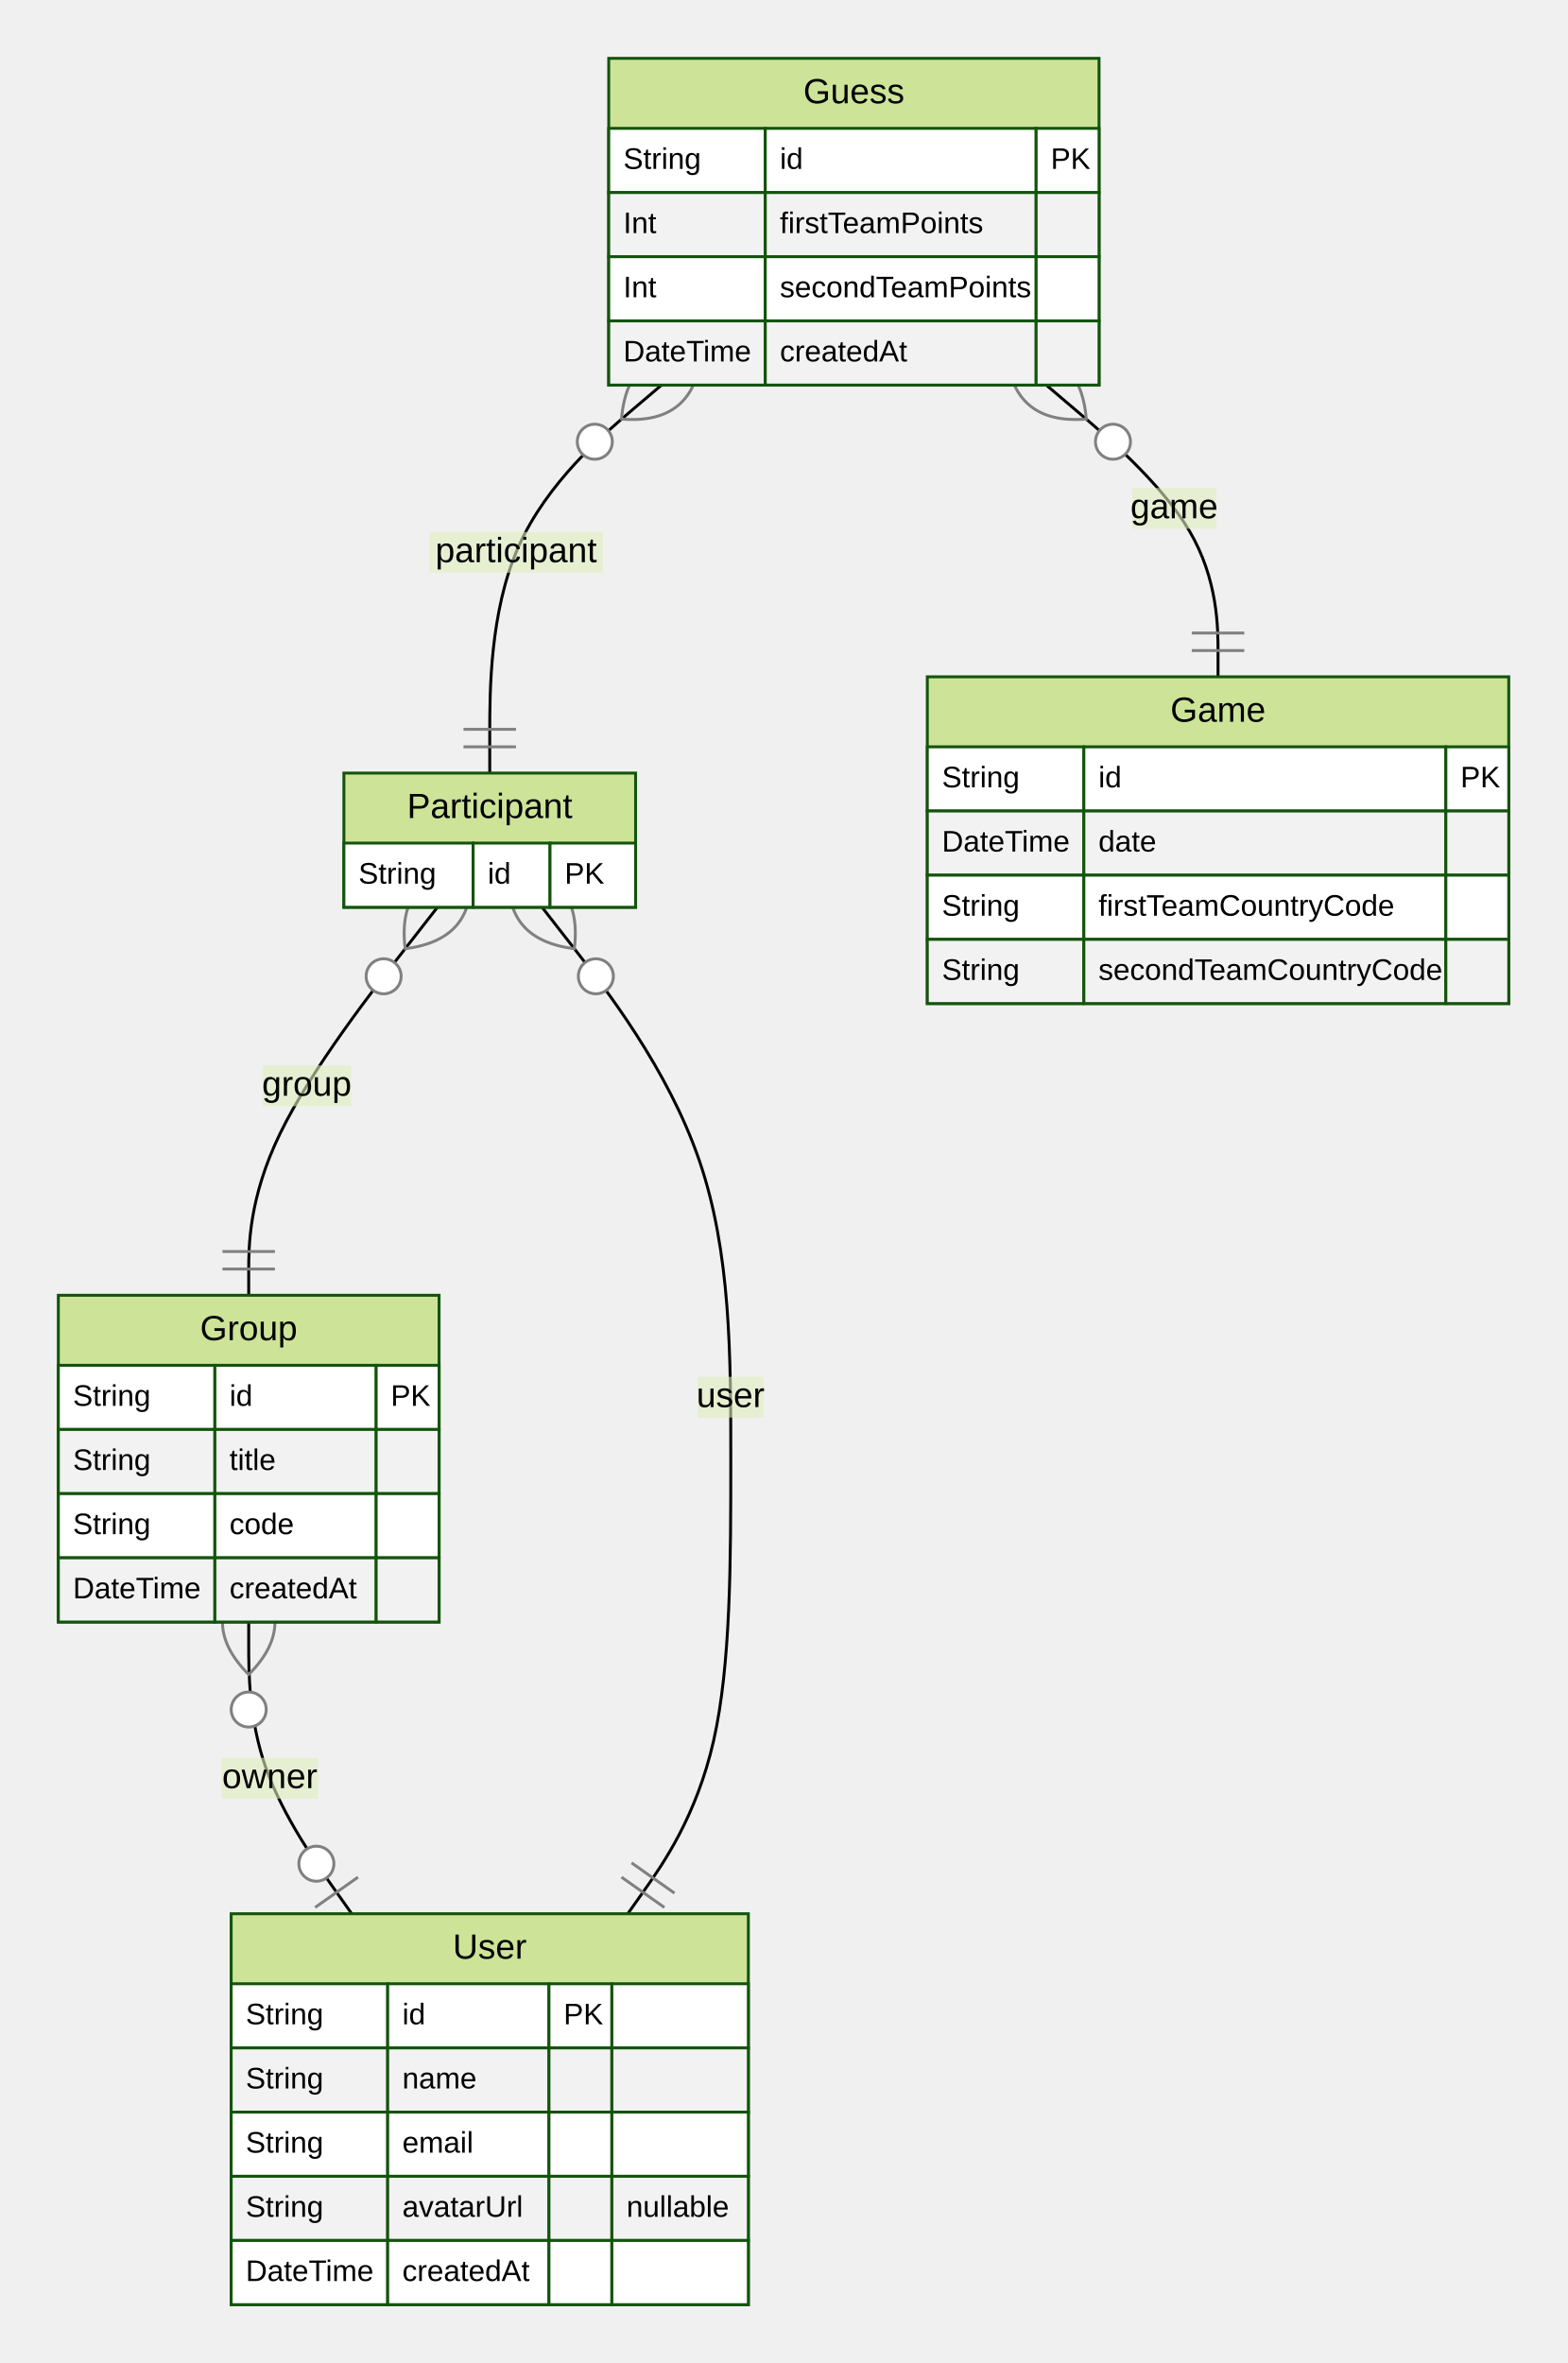
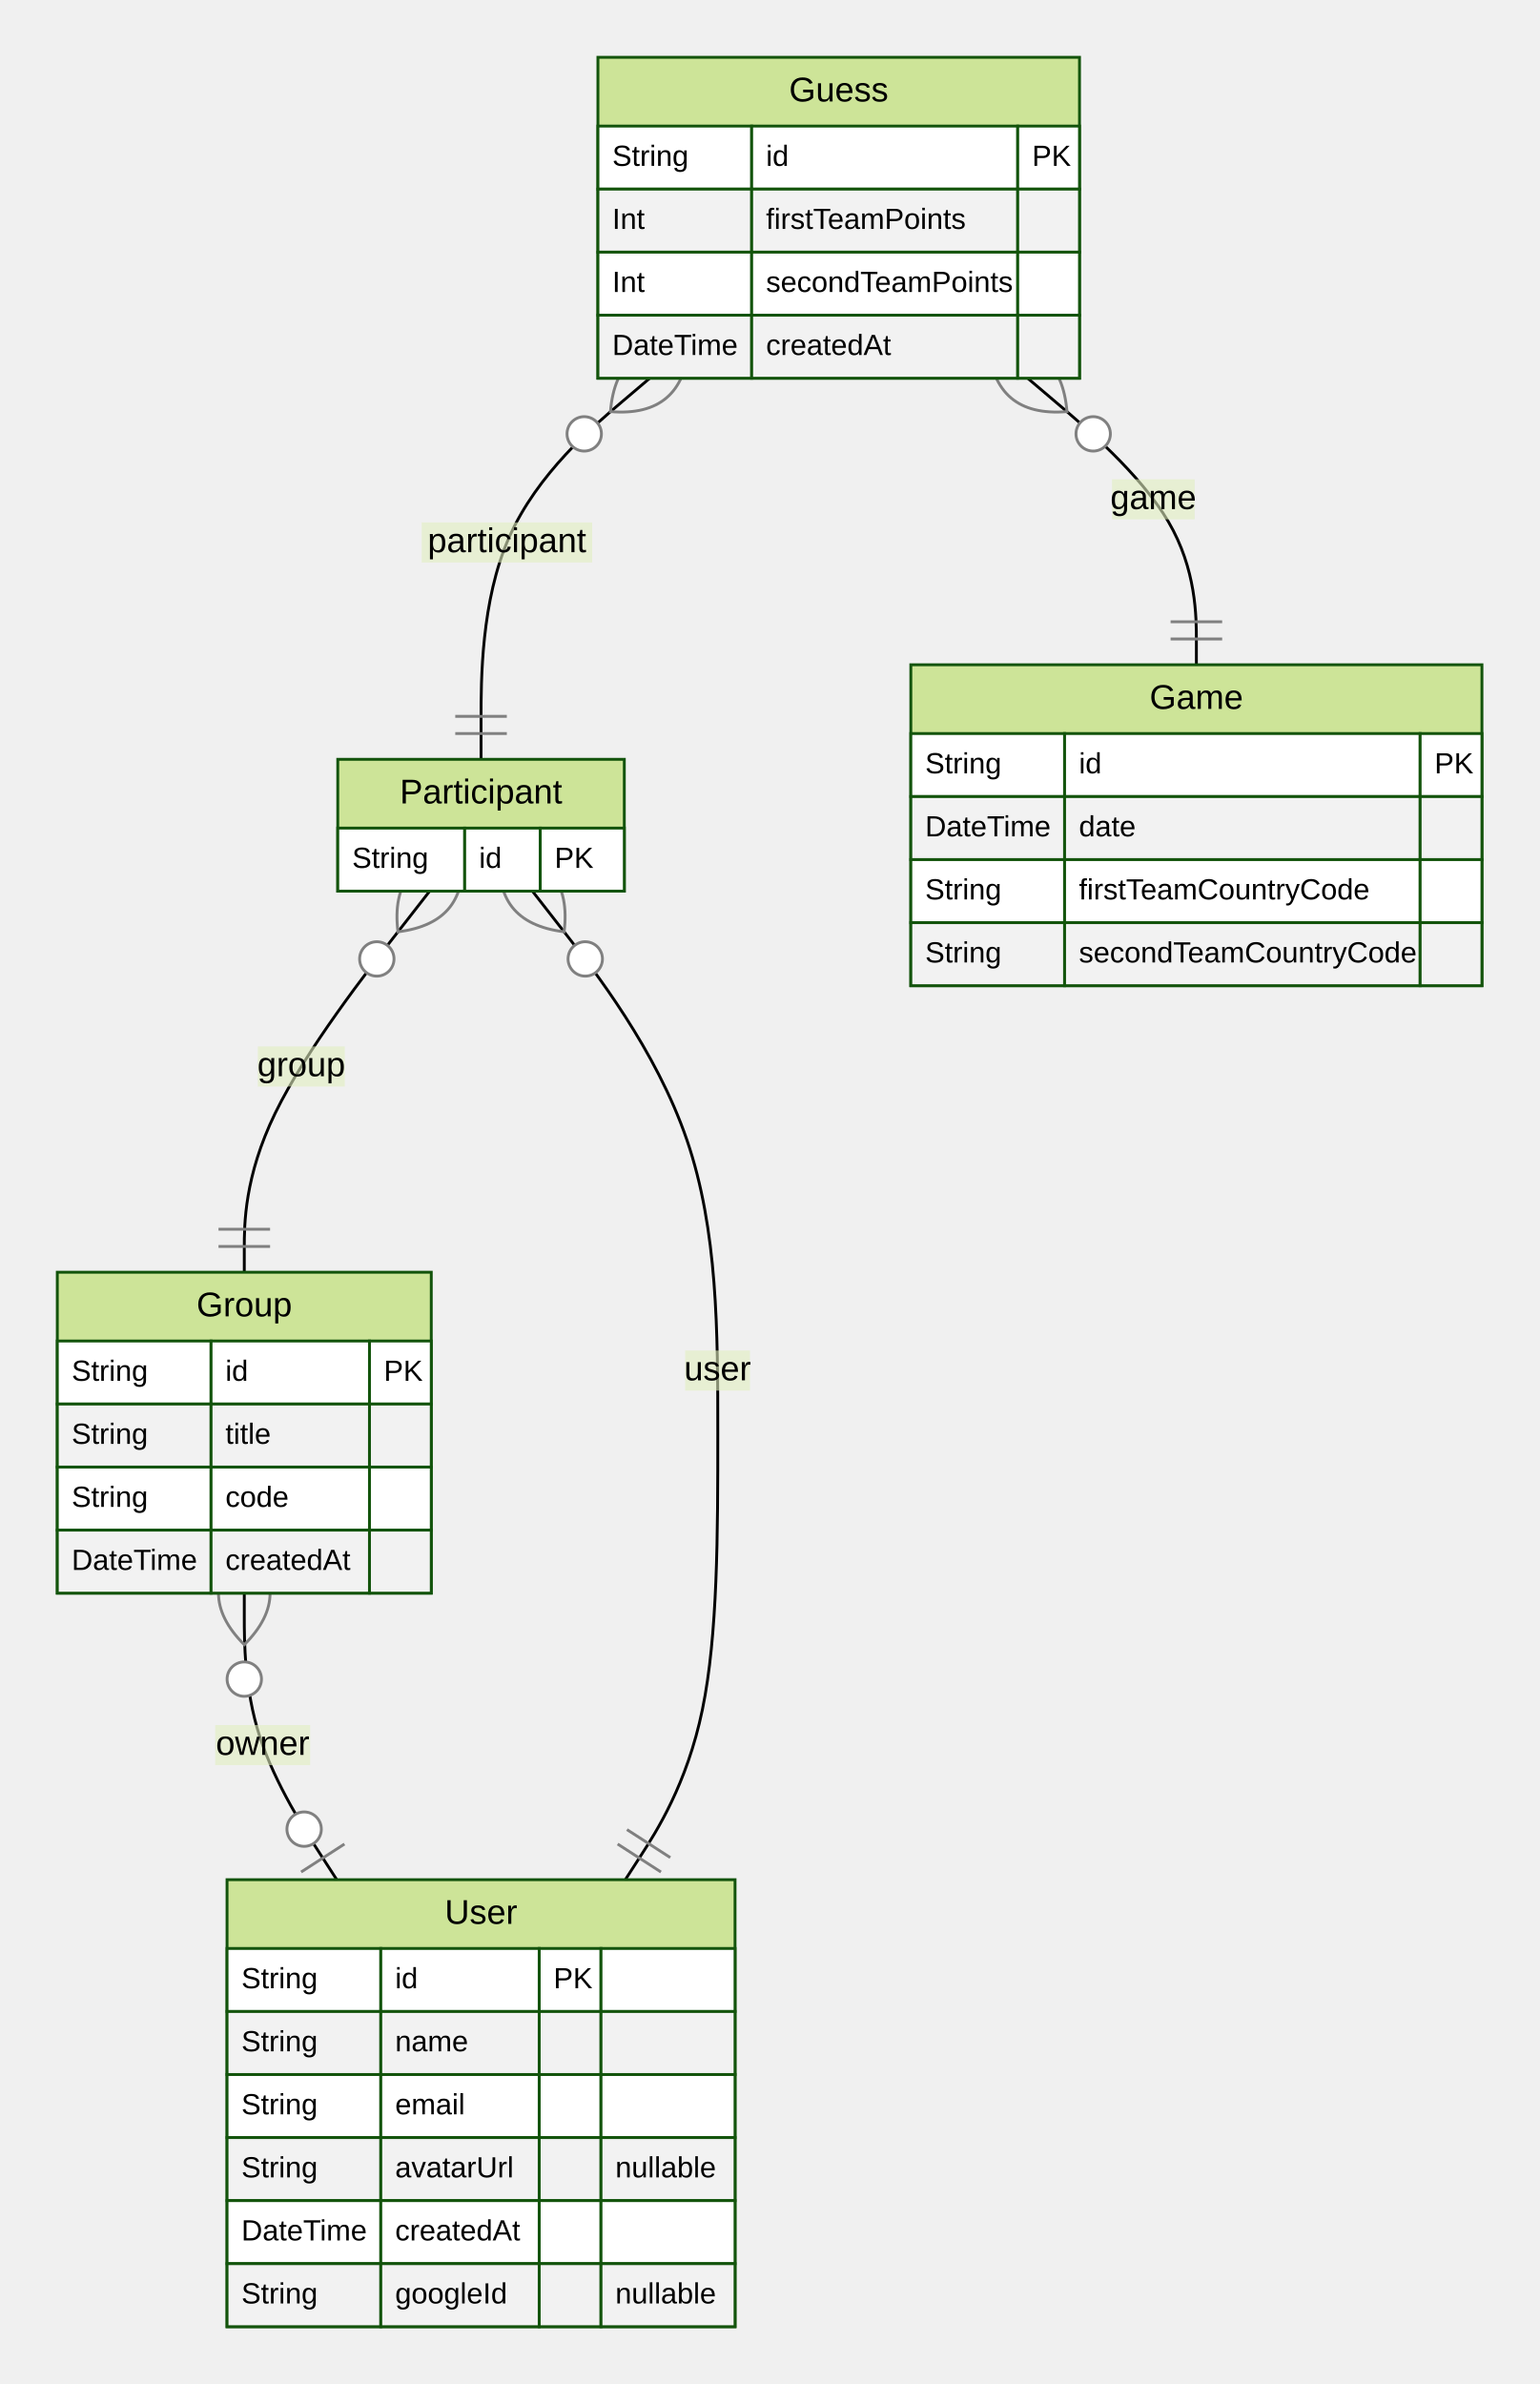
- <svg xmlns="http://www.w3.org/2000/svg" aria-labelledby="chart-title-mermaid-0 chart-desc-mermaid-0" role="img" viewBox="0 0 537.207 810" style="max-width: 537.207px; background-color: white;" width="100%" id="mermaid-0">
+ <svg xmlns="http://www.w3.org/2000/svg" aria-labelledby="chart-title-mermaid-0 chart-desc-mermaid-0" role="img" viewBox="0 0 537.207 832" style="max-width: 537.207px; background-color: white;" width="100%" id="mermaid-0">
  <style>#mermaid-0 {font-family:"trebuchet ms",verdana,arial,sans-serif;font-size:16px;fill:#000000;}#mermaid-0 .error-icon{fill:#552222;}#mermaid-0 .error-text{fill:#552222;stroke:#552222;}#mermaid-0 .edge-thickness-normal{stroke-width:2px;}#mermaid-0 .edge-thickness-thick{stroke-width:3.5px;}#mermaid-0 .edge-pattern-solid{stroke-dasharray:0;}#mermaid-0 .edge-pattern-dashed{stroke-dasharray:3;}#mermaid-0 .edge-pattern-dotted{stroke-dasharray:2;}#mermaid-0 .marker{fill:#000000;stroke:#000000;}#mermaid-0 .marker.cross{stroke:#000000;}#mermaid-0 svg{font-family:"trebuchet ms",verdana,arial,sans-serif;font-size:16px;}#mermaid-0 .entityBox{fill:#cde498;stroke:#13540c;}#mermaid-0 .attributeBoxOdd{fill:#ffffff;stroke:#13540c;}#mermaid-0 .attributeBoxEven{fill:#f2f2f2;stroke:#13540c;}#mermaid-0 .relationshipLabelBox{fill:hsl(78.158, 58.462%, 84.51%);opacity:0.7;background-color:hsl(78.158, 58.462%, 84.51%);}#mermaid-0 .relationshipLabelBox rect{opacity:0.5;}#mermaid-0 .relationshipLine{stroke:#000000;}#mermaid-0 :root{--mermaid-font-family:"trebuchet ms",verdana,arial,sans-serif;}</style>
  <g />
  <defs>
    <marker orient="auto" markerHeight="18" markerWidth="18" refY="9" refX="0" id="ONLY_ONE_START">
      <path d="M9,0 L9,18 M15,0 L15,18" fill="none" stroke="gray" />
    </marker>
  </defs>
  <defs>
    <marker orient="auto" markerHeight="18" markerWidth="18" refY="9" refX="18" id="ONLY_ONE_END">
      <path d="M3,0 L3,18 M9,0 L9,18" fill="none" stroke="gray" />
    </marker>
  </defs>
  <defs>
    <marker orient="auto" markerHeight="18" markerWidth="30" refY="9" refX="0" id="ZERO_OR_ONE_START">
      <circle r="6" cy="9" cx="21" fill="white" stroke="gray" />
      <path d="M9,0 L9,18" fill="none" stroke="gray" />
    </marker>
  </defs>
  <defs>
    <marker orient="auto" markerHeight="18" markerWidth="30" refY="9" refX="30" id="ZERO_OR_ONE_END">
      <circle r="6" cy="9" cx="9" fill="white" stroke="gray" />
      <path d="M21,0 L21,18" fill="none" stroke="gray" />
    </marker>
  </defs>
  <defs>
    <marker orient="auto" markerHeight="36" markerWidth="45" refY="18" refX="18" id="ONE_OR_MORE_START">
      <path d="M0,18 Q 18,0 36,18 Q 18,36 0,18 M42,9 L42,27" fill="none" stroke="gray" />
    </marker>
  </defs>
  <defs>
    <marker orient="auto" markerHeight="36" markerWidth="45" refY="18" refX="27" id="ONE_OR_MORE_END">
      <path d="M3,9 L3,27 M9,18 Q27,0 45,18 Q27,36 9,18" fill="none" stroke="gray" />
    </marker>
  </defs>
  <defs>
    <marker orient="auto" markerHeight="36" markerWidth="57" refY="18" refX="18" id="ZERO_OR_MORE_START">
      <circle r="6" cy="18" cx="48" fill="white" stroke="gray" />
      <path d="M0,18 Q18,0 36,18 Q18,36 0,18" fill="none" stroke="gray" />
    </marker>
  </defs>
  <defs>
    <marker orient="auto" markerHeight="36" markerWidth="57" refY="18" refX="39" id="ZERO_OR_MORE_END">
      <circle r="6" cy="18" cx="9" fill="white" stroke="gray" />
      <path d="M21,18 Q39,0 57,18 Q39,36 21,18" fill="none" stroke="gray" />
    </marker>
  </defs>
-   <path marker-start="url(#ZERO_OR_MORE_START)" marker-end="url(#ZERO_OR_ONE_END)" fill="none" stroke="gray" d="M85.258,556L85.258,564.333C85.258,572.667,85.258,589.333,91.143,606C97.028,622.667,108.799,639.333,114.684,647.667L120.569,656" class="er relationshipLine" />
-   <path marker-start="url(#ZERO_OR_MORE_START)" marker-end="url(#ONLY_ONE_END)" fill="none" stroke="gray" d="M185.816,311L196.599,324.833C207.382,338.667,228.949,366.333,239.732,397.833C250.516,429.333,250.516,464.667,250.516,500C250.516,535.333,250.516,570.667,244.63,596.667C238.745,622.667,226.975,639.333,221.089,647.667L215.204,656" class="er relationshipLine" />
+   <path marker-start="url(#ZERO_OR_MORE_START)" marker-end="url(#ZERO_OR_ONE_END)" fill="none" stroke="gray" d="M85.258,556L85.258,564.333C85.258,572.667,85.258,589.333,90.637,606C96.017,622.667,106.776,639.333,112.155,647.667L117.535,656" class="er relationshipLine" />
+   <path marker-start="url(#ZERO_OR_MORE_START)" marker-end="url(#ONLY_ONE_END)" fill="none" stroke="gray" d="M185.816,311L196.599,324.833C207.382,338.667,228.949,366.333,239.732,397.833C250.516,429.333,250.516,464.667,250.516,500C250.516,535.333,250.516,570.667,245.136,596.667C239.757,622.667,228.998,639.333,223.618,647.667L218.239,656" class="er relationshipLine" />
  <path marker-start="url(#ZERO_OR_MORE_START)" marker-end="url(#ONLY_ONE_END)" fill="none" stroke="gray" d="M149.958,311L139.174,324.833C128.391,338.667,106.824,366.333,96.041,388.5C85.258,410.667,85.258,427.333,85.258,435.667L85.258,444" class="er relationshipLine" />
  <path marker-start="url(#ZERO_OR_MORE_START)" marker-end="url(#ONLY_ONE_END)" fill="none" stroke="gray" d="M226.769,132L216.955,140.333C207.141,148.667,187.514,165.333,177.7,187.5C167.887,209.667,167.887,237.333,167.887,251.167L167.887,265" class="er relationshipLine" />
  <path marker-start="url(#ZERO_OR_MORE_START)" marker-end="url(#ONLY_ONE_END)" fill="none" stroke="gray" d="M358.665,132L368.478,140.333C378.292,148.667,397.92,165.333,407.733,182C417.547,198.667,417.547,215.333,417.547,223.667L417.547,232" class="er relationshipLine" />
  <g transform="translate(20,444 )" id="Group">
    <rect height="112" width="130.516" y="0" x="0" stroke="gray" fill-opacity="100%" fill="honeydew" class="er entityBox" />
    <text transform="translate(65.25781,12)" style="font-family: &quot;trebuchet ms&quot;, verdana, arial, sans-serif;; font-size: 12px" text-anchor="middle" dominant-baseline="middle" y="0" x="0" id="entity-Group" class="er entityLabel">Group</text>
    <rect height="22" width="53.664" y="24" x="0" stroke="gray" fill-opacity="100%" fill="honeydew" class="er attributeBoxOdd" />
    <text transform="translate(5,35)" style="font-family: &quot;trebuchet ms&quot;, verdana, arial, sans-serif;; font-size: 10.2px" text-anchor="left" dominant-baseline="middle" y="0" x="0" id="entity-Group-attr-1-type" class="er entityLabel">String</text>
    <rect height="22" width="55.289" y="24" x="53.664" stroke="gray" fill-opacity="100%" fill="honeydew" class="er attributeBoxOdd" />
    <text transform="translate(58.66406,35)" style="font-family: &quot;trebuchet ms&quot;, verdana, arial, sans-serif;; font-size: 10.2px" text-anchor="left" dominant-baseline="middle" y="0" x="0" id="entity-Group-attr-1-name" class="er entityLabel">id</text>
    <rect height="22" width="21.562" y="24" x="108.953" stroke="gray" fill-opacity="100%" fill="honeydew" class="er attributeBoxOdd" />
    <text transform="translate(113.9531,35)" style="font-family: &quot;trebuchet ms&quot;, verdana, arial, sans-serif;; font-size: 10.2px" text-anchor="left" dominant-baseline="middle" y="0" x="0" id="entity-Group-attr-1-key" class="er entityLabel">PK</text>
    <rect height="22" width="53.664" y="46" x="0" stroke="gray" fill-opacity="100%" fill="honeydew" class="er attributeBoxEven" />
    <text transform="translate(5,57)" style="font-family: &quot;trebuchet ms&quot;, verdana, arial, sans-serif;; font-size: 10.2px" text-anchor="left" dominant-baseline="middle" y="0" x="0" id="entity-Group-attr-2-type" class="er entityLabel">String</text>
    <rect height="22" width="55.289" y="46" x="53.664" stroke="gray" fill-opacity="100%" fill="honeydew" class="er attributeBoxEven" />
    <text transform="translate(58.66406,57)" style="font-family: &quot;trebuchet ms&quot;, verdana, arial, sans-serif;; font-size: 10.2px" text-anchor="left" dominant-baseline="middle" y="0" x="0" id="entity-Group-attr-2-name" class="er entityLabel">title</text>
    <rect height="22" width="21.562" y="46" x="108.953" stroke="gray" fill-opacity="100%" fill="honeydew" class="er attributeBoxEven" />
    <text transform="translate(113.9531,57)" style="font-family: &quot;trebuchet ms&quot;, verdana, arial, sans-serif;; font-size: 10.2px" text-anchor="left" dominant-baseline="middle" y="0" x="0" id="entity-Group-attr-2-key" class="er entityLabel" />
    <rect height="22" width="53.664" y="68" x="0" stroke="gray" fill-opacity="100%" fill="honeydew" class="er attributeBoxOdd" />
    <text transform="translate(5,79)" style="font-family: &quot;trebuchet ms&quot;, verdana, arial, sans-serif;; font-size: 10.2px" text-anchor="left" dominant-baseline="middle" y="0" x="0" id="entity-Group-attr-3-type" class="er entityLabel">String</text>
    <rect height="22" width="55.289" y="68" x="53.664" stroke="gray" fill-opacity="100%" fill="honeydew" class="er attributeBoxOdd" />
    <text transform="translate(58.66406,79)" style="font-family: &quot;trebuchet ms&quot;, verdana, arial, sans-serif;; font-size: 10.2px" text-anchor="left" dominant-baseline="middle" y="0" x="0" id="entity-Group-attr-3-name" class="er entityLabel">code</text>
    <rect height="22" width="21.562" y="68" x="108.953" stroke="gray" fill-opacity="100%" fill="honeydew" class="er attributeBoxOdd" />
    <text transform="translate(113.9531,79)" style="font-family: &quot;trebuchet ms&quot;, verdana, arial, sans-serif;; font-size: 10.2px" text-anchor="left" dominant-baseline="middle" y="0" x="0" id="entity-Group-attr-3-key" class="er entityLabel" />
    <rect height="22" width="53.664" y="90" x="0" stroke="gray" fill-opacity="100%" fill="honeydew" class="er attributeBoxEven" />
    <text transform="translate(5,101)" style="font-family: &quot;trebuchet ms&quot;, verdana, arial, sans-serif;; font-size: 10.2px" text-anchor="left" dominant-baseline="middle" y="0" x="0" id="entity-Group-attr-4-type" class="er entityLabel">DateTime</text>
    <rect height="22" width="55.289" y="90" x="53.664" stroke="gray" fill-opacity="100%" fill="honeydew" class="er attributeBoxEven" />
    <text transform="translate(58.66406,101)" style="font-family: &quot;trebuchet ms&quot;, verdana, arial, sans-serif;; font-size: 10.2px" text-anchor="left" dominant-baseline="middle" y="0" x="0" id="entity-Group-attr-4-name" class="er entityLabel">createdAt</text>
    <rect height="22" width="21.562" y="90" x="108.953" stroke="gray" fill-opacity="100%" fill="honeydew" class="er attributeBoxEven" />
    <text transform="translate(113.9531,101)" style="font-family: &quot;trebuchet ms&quot;, verdana, arial, sans-serif;; font-size: 10.2px" text-anchor="left" dominant-baseline="middle" y="0" x="0" id="entity-Group-attr-4-key" class="er entityLabel" />
  </g>
  <g transform="translate(117.8867,265 )" id="Participant">
    <rect height="46" width="100" y="0" x="0" stroke="gray" fill-opacity="100%" fill="honeydew" class="er entityBox" />
    <text transform="translate(50,12)" style="font-family: &quot;trebuchet ms&quot;, verdana, arial, sans-serif;; font-size: 12px" text-anchor="middle" dominant-baseline="middle" y="0" x="0" id="entity-Participant" class="er entityLabel">Participant</text>
    <rect height="22" width="44.297" y="24" x="0" stroke="gray" fill-opacity="100%" fill="honeydew" class="er attributeBoxOdd" />
    <text transform="translate(5,35)" style="font-family: &quot;trebuchet ms&quot;, verdana, arial, sans-serif;; font-size: 10.2px" text-anchor="left" dominant-baseline="middle" y="0" x="0" id="entity-Participant-attr-1-type" class="er entityLabel">String</text>
    <rect height="22" width="26.367" y="24" x="44.297" stroke="gray" fill-opacity="100%" fill="honeydew" class="er attributeBoxOdd" />
    <text transform="translate(49.29688,35)" style="font-family: &quot;trebuchet ms&quot;, verdana, arial, sans-serif;; font-size: 10.2px" text-anchor="left" dominant-baseline="middle" y="0" x="0" id="entity-Participant-attr-1-name" class="er entityLabel">id</text>
    <rect height="22" width="29.336" y="24" x="70.664" stroke="gray" fill-opacity="100%" fill="honeydew" class="er attributeBoxOdd" />
    <text transform="translate(75.66406,35)" style="font-family: &quot;trebuchet ms&quot;, verdana, arial, sans-serif;; font-size: 10.2px" text-anchor="left" dominant-baseline="middle" y="0" x="0" id="entity-Participant-attr-1-key" class="er entityLabel">PK</text>
  </g>
  <g transform="translate(79.23828,656 )" id="User">
-     <rect height="134" width="177.297" y="0" x="0" stroke="gray" fill-opacity="100%" fill="honeydew" class="er entityBox" />
+     <rect height="156" width="177.297" y="0" x="0" stroke="gray" fill-opacity="100%" fill="honeydew" class="er entityBox" />
    <text transform="translate(88.64844,12)" style="font-family: &quot;trebuchet ms&quot;, verdana, arial, sans-serif;; font-size: 12px" text-anchor="middle" dominant-baseline="middle" y="0" x="0" id="entity-User" class="er entityLabel">User</text>
    <rect height="22" width="53.664" y="24" x="0" stroke="gray" fill-opacity="100%" fill="honeydew" class="er attributeBoxOdd" />
    <text transform="translate(5,35)" style="font-family: &quot;trebuchet ms&quot;, verdana, arial, sans-serif;; font-size: 10.2px" text-anchor="left" dominant-baseline="middle" y="0" x="0" id="entity-User-attr-1-type" class="er entityLabel">String</text>
    <rect height="22" width="55.289" y="24" x="53.664" stroke="gray" fill-opacity="100%" fill="honeydew" class="er attributeBoxOdd" />
    <text transform="translate(58.66406,35)" style="font-family: &quot;trebuchet ms&quot;, verdana, arial, sans-serif;; font-size: 10.2px" text-anchor="left" dominant-baseline="middle" y="0" x="0" id="entity-User-attr-1-name" class="er entityLabel">id</text>
    <rect height="22" width="21.562" y="24" x="108.953" stroke="gray" fill-opacity="100%" fill="honeydew" class="er attributeBoxOdd" />
    <text transform="translate(113.9531,35)" style="font-family: &quot;trebuchet ms&quot;, verdana, arial, sans-serif;; font-size: 10.2px" text-anchor="left" dominant-baseline="middle" y="0" x="0" id="entity-User-attr-1-key" class="er entityLabel">PK</text>
    <rect height="22" width="46.781" y="24" x="130.516" stroke="gray" fill-opacity="100%" fill="honeydew" class="er attributeBoxOdd" />
    <text transform="translate(135.5156,35)" style="font-family: &quot;trebuchet ms&quot;, verdana, arial, sans-serif;; font-size: 10.2px" text-anchor="left" dominant-baseline="middle" y="0" x="0" id="entity-User-attr-1-comment" class="er entityLabel" />
    <rect height="22" width="53.664" y="46" x="0" stroke="gray" fill-opacity="100%" fill="honeydew" class="er attributeBoxEven" />
    <text transform="translate(5,57)" style="font-family: &quot;trebuchet ms&quot;, verdana, arial, sans-serif;; font-size: 10.2px" text-anchor="left" dominant-baseline="middle" y="0" x="0" id="entity-User-attr-2-type" class="er entityLabel">String</text>
    <rect height="22" width="55.289" y="46" x="53.664" stroke="gray" fill-opacity="100%" fill="honeydew" class="er attributeBoxEven" />
    <text transform="translate(58.66406,57)" style="font-family: &quot;trebuchet ms&quot;, verdana, arial, sans-serif;; font-size: 10.2px" text-anchor="left" dominant-baseline="middle" y="0" x="0" id="entity-User-attr-2-name" class="er entityLabel">name</text>
    <rect height="22" width="21.562" y="46" x="108.953" stroke="gray" fill-opacity="100%" fill="honeydew" class="er attributeBoxEven" />
    <text transform="translate(113.9531,57)" style="font-family: &quot;trebuchet ms&quot;, verdana, arial, sans-serif;; font-size: 10.2px" text-anchor="left" dominant-baseline="middle" y="0" x="0" id="entity-User-attr-2-key" class="er entityLabel" />
    <rect height="22" width="46.781" y="46" x="130.516" stroke="gray" fill-opacity="100%" fill="honeydew" class="er attributeBoxEven" />
    <text transform="translate(135.5156,57)" style="font-family: &quot;trebuchet ms&quot;, verdana, arial, sans-serif;; font-size: 10.2px" text-anchor="left" dominant-baseline="middle" y="0" x="0" id="entity-User-attr-2-comment" class="er entityLabel" />
    <rect height="22" width="53.664" y="68" x="0" stroke="gray" fill-opacity="100%" fill="honeydew" class="er attributeBoxOdd" />
    <text transform="translate(5,79)" style="font-family: &quot;trebuchet ms&quot;, verdana, arial, sans-serif;; font-size: 10.2px" text-anchor="left" dominant-baseline="middle" y="0" x="0" id="entity-User-attr-3-type" class="er entityLabel">String</text>
    <rect height="22" width="55.289" y="68" x="53.664" stroke="gray" fill-opacity="100%" fill="honeydew" class="er attributeBoxOdd" />
    <text transform="translate(58.66406,79)" style="font-family: &quot;trebuchet ms&quot;, verdana, arial, sans-serif;; font-size: 10.2px" text-anchor="left" dominant-baseline="middle" y="0" x="0" id="entity-User-attr-3-name" class="er entityLabel">email</text>
    <rect height="22" width="21.562" y="68" x="108.953" stroke="gray" fill-opacity="100%" fill="honeydew" class="er attributeBoxOdd" />
    <text transform="translate(113.9531,79)" style="font-family: &quot;trebuchet ms&quot;, verdana, arial, sans-serif;; font-size: 10.2px" text-anchor="left" dominant-baseline="middle" y="0" x="0" id="entity-User-attr-3-key" class="er entityLabel" />
    <rect height="22" width="46.781" y="68" x="130.516" stroke="gray" fill-opacity="100%" fill="honeydew" class="er attributeBoxOdd" />
    <text transform="translate(135.5156,79)" style="font-family: &quot;trebuchet ms&quot;, verdana, arial, sans-serif;; font-size: 10.2px" text-anchor="left" dominant-baseline="middle" y="0" x="0" id="entity-User-attr-3-comment" class="er entityLabel" />
    <rect height="22" width="53.664" y="90" x="0" stroke="gray" fill-opacity="100%" fill="honeydew" class="er attributeBoxEven" />
    <text transform="translate(5,101)" style="font-family: &quot;trebuchet ms&quot;, verdana, arial, sans-serif;; font-size: 10.2px" text-anchor="left" dominant-baseline="middle" y="0" x="0" id="entity-User-attr-4-type" class="er entityLabel">String</text>
    <rect height="22" width="55.289" y="90" x="53.664" stroke="gray" fill-opacity="100%" fill="honeydew" class="er attributeBoxEven" />
    <text transform="translate(58.66406,101)" style="font-family: &quot;trebuchet ms&quot;, verdana, arial, sans-serif;; font-size: 10.2px" text-anchor="left" dominant-baseline="middle" y="0" x="0" id="entity-User-attr-4-name" class="er entityLabel">avatarUrl</text>
    <rect height="22" width="21.562" y="90" x="108.953" stroke="gray" fill-opacity="100%" fill="honeydew" class="er attributeBoxEven" />
    <text transform="translate(113.9531,101)" style="font-family: &quot;trebuchet ms&quot;, verdana, arial, sans-serif;; font-size: 10.2px" text-anchor="left" dominant-baseline="middle" y="0" x="0" id="entity-User-attr-4-key" class="er entityLabel" />
    <rect height="22" width="46.781" y="90" x="130.516" stroke="gray" fill-opacity="100%" fill="honeydew" class="er attributeBoxEven" />
    <text transform="translate(135.5156,101)" style="font-family: &quot;trebuchet ms&quot;, verdana, arial, sans-serif;; font-size: 10.2px" text-anchor="left" dominant-baseline="middle" y="0" x="0" id="entity-User-attr-4-comment" class="er entityLabel">nullable</text>
    <rect height="22" width="53.664" y="112" x="0" stroke="gray" fill-opacity="100%" fill="honeydew" class="er attributeBoxOdd" />
    <text transform="translate(5,123)" style="font-family: &quot;trebuchet ms&quot;, verdana, arial, sans-serif;; font-size: 10.2px" text-anchor="left" dominant-baseline="middle" y="0" x="0" id="entity-User-attr-5-type" class="er entityLabel">DateTime</text>
    <rect height="22" width="55.289" y="112" x="53.664" stroke="gray" fill-opacity="100%" fill="honeydew" class="er attributeBoxOdd" />
    <text transform="translate(58.66406,123)" style="font-family: &quot;trebuchet ms&quot;, verdana, arial, sans-serif;; font-size: 10.2px" text-anchor="left" dominant-baseline="middle" y="0" x="0" id="entity-User-attr-5-name" class="er entityLabel">createdAt</text>
    <rect height="22" width="21.562" y="112" x="108.953" stroke="gray" fill-opacity="100%" fill="honeydew" class="er attributeBoxOdd" />
    <text transform="translate(113.9531,123)" style="font-family: &quot;trebuchet ms&quot;, verdana, arial, sans-serif;; font-size: 10.2px" text-anchor="left" dominant-baseline="middle" y="0" x="0" id="entity-User-attr-5-key" class="er entityLabel" />
    <rect height="22" width="46.781" y="112" x="130.516" stroke="gray" fill-opacity="100%" fill="honeydew" class="er attributeBoxOdd" />
    <text transform="translate(135.5156,123)" style="font-family: &quot;trebuchet ms&quot;, verdana, arial, sans-serif;; font-size: 10.2px" text-anchor="left" dominant-baseline="middle" y="0" x="0" id="entity-User-attr-5-comment" class="er entityLabel" />
+     <rect height="22" width="53.664" y="134" x="0" stroke="gray" fill-opacity="100%" fill="honeydew" class="er attributeBoxEven" />
+     <text transform="translate(5,145)" style="font-family: &quot;trebuchet ms&quot;, verdana, arial, sans-serif;; font-size: 10.2px" text-anchor="left" dominant-baseline="middle" y="0" x="0" id="entity-User-attr-6-type" class="er entityLabel">String</text>
+     <rect height="22" width="55.289" y="134" x="53.664" stroke="gray" fill-opacity="100%" fill="honeydew" class="er attributeBoxEven" />
+     <text transform="translate(58.66406,145)" style="font-family: &quot;trebuchet ms&quot;, verdana, arial, sans-serif;; font-size: 10.2px" text-anchor="left" dominant-baseline="middle" y="0" x="0" id="entity-User-attr-6-name" class="er entityLabel">googleId</text>
+     <rect height="22" width="21.562" y="134" x="108.953" stroke="gray" fill-opacity="100%" fill="honeydew" class="er attributeBoxEven" />
+     <text transform="translate(113.9531,145)" style="font-family: &quot;trebuchet ms&quot;, verdana, arial, sans-serif;; font-size: 10.2px" text-anchor="left" dominant-baseline="middle" y="0" x="0" id="entity-User-attr-6-key" class="er entityLabel" />
+     <rect height="22" width="46.781" y="134" x="130.516" stroke="gray" fill-opacity="100%" fill="honeydew" class="er attributeBoxEven" />
+     <text transform="translate(135.5156,145)" style="font-family: &quot;trebuchet ms&quot;, verdana, arial, sans-serif;; font-size: 10.2px" text-anchor="left" dominant-baseline="middle" y="0" x="0" id="entity-User-attr-6-comment" class="er entityLabel">nullable</text>
  </g>
  <g transform="translate(317.8867,232 )" id="Game">
    <rect height="112" width="199.32" y="0" x="0" stroke="gray" fill-opacity="100%" fill="honeydew" class="er entityBox" />
    <text transform="translate(99.66016,12)" style="font-family: &quot;trebuchet ms&quot;, verdana, arial, sans-serif;; font-size: 12px" text-anchor="middle" dominant-baseline="middle" y="0" x="0" id="entity-Game" class="er entityLabel">Game</text>
    <rect height="22" width="53.664" y="24" x="0" stroke="gray" fill-opacity="100%" fill="honeydew" class="er attributeBoxOdd" />
    <text transform="translate(5,35)" style="font-family: &quot;trebuchet ms&quot;, verdana, arial, sans-serif;; font-size: 10.2px" text-anchor="left" dominant-baseline="middle" y="0" x="0" id="entity-Game-attr-1-type" class="er entityLabel">String</text>
    <rect height="22" width="124.094" y="24" x="53.664" stroke="gray" fill-opacity="100%" fill="honeydew" class="er attributeBoxOdd" />
    <text transform="translate(58.66406,35)" style="font-family: &quot;trebuchet ms&quot;, verdana, arial, sans-serif;; font-size: 10.2px" text-anchor="left" dominant-baseline="middle" y="0" x="0" id="entity-Game-attr-1-name" class="er entityLabel">id</text>
    <rect height="22" width="21.562" y="24" x="177.758" stroke="gray" fill-opacity="100%" fill="honeydew" class="er attributeBoxOdd" />
    <text transform="translate(182.7578,35)" style="font-family: &quot;trebuchet ms&quot;, verdana, arial, sans-serif;; font-size: 10.2px" text-anchor="left" dominant-baseline="middle" y="0" x="0" id="entity-Game-attr-1-key" class="er entityLabel">PK</text>
    <rect height="22" width="53.664" y="46" x="0" stroke="gray" fill-opacity="100%" fill="honeydew" class="er attributeBoxEven" />
    <text transform="translate(5,57)" style="font-family: &quot;trebuchet ms&quot;, verdana, arial, sans-serif;; font-size: 10.2px" text-anchor="left" dominant-baseline="middle" y="0" x="0" id="entity-Game-attr-2-type" class="er entityLabel">DateTime</text>
    <rect height="22" width="124.094" y="46" x="53.664" stroke="gray" fill-opacity="100%" fill="honeydew" class="er attributeBoxEven" />
    <text transform="translate(58.66406,57)" style="font-family: &quot;trebuchet ms&quot;, verdana, arial, sans-serif;; font-size: 10.2px" text-anchor="left" dominant-baseline="middle" y="0" x="0" id="entity-Game-attr-2-name" class="er entityLabel">date</text>
    <rect height="22" width="21.562" y="46" x="177.758" stroke="gray" fill-opacity="100%" fill="honeydew" class="er attributeBoxEven" />
    <text transform="translate(182.7578,57)" style="font-family: &quot;trebuchet ms&quot;, verdana, arial, sans-serif;; font-size: 10.2px" text-anchor="left" dominant-baseline="middle" y="0" x="0" id="entity-Game-attr-2-key" class="er entityLabel" />
    <rect height="22" width="53.664" y="68" x="0" stroke="gray" fill-opacity="100%" fill="honeydew" class="er attributeBoxOdd" />
    <text transform="translate(5,79)" style="font-family: &quot;trebuchet ms&quot;, verdana, arial, sans-serif;; font-size: 10.2px" text-anchor="left" dominant-baseline="middle" y="0" x="0" id="entity-Game-attr-3-type" class="er entityLabel">String</text>
    <rect height="22" width="124.094" y="68" x="53.664" stroke="gray" fill-opacity="100%" fill="honeydew" class="er attributeBoxOdd" />
    <text transform="translate(58.66406,79)" style="font-family: &quot;trebuchet ms&quot;, verdana, arial, sans-serif;; font-size: 10.2px" text-anchor="left" dominant-baseline="middle" y="0" x="0" id="entity-Game-attr-3-name" class="er entityLabel">firstTeamCountryCode</text>
    <rect height="22" width="21.562" y="68" x="177.758" stroke="gray" fill-opacity="100%" fill="honeydew" class="er attributeBoxOdd" />
    <text transform="translate(182.7578,79)" style="font-family: &quot;trebuchet ms&quot;, verdana, arial, sans-serif;; font-size: 10.2px" text-anchor="left" dominant-baseline="middle" y="0" x="0" id="entity-Game-attr-3-key" class="er entityLabel" />
    <rect height="22" width="53.664" y="90" x="0" stroke="gray" fill-opacity="100%" fill="honeydew" class="er attributeBoxEven" />
    <text transform="translate(5,101)" style="font-family: &quot;trebuchet ms&quot;, verdana, arial, sans-serif;; font-size: 10.2px" text-anchor="left" dominant-baseline="middle" y="0" x="0" id="entity-Game-attr-4-type" class="er entityLabel">String</text>
    <rect height="22" width="124.094" y="90" x="53.664" stroke="gray" fill-opacity="100%" fill="honeydew" class="er attributeBoxEven" />
    <text transform="translate(58.66406,101)" style="font-family: &quot;trebuchet ms&quot;, verdana, arial, sans-serif;; font-size: 10.2px" text-anchor="left" dominant-baseline="middle" y="0" x="0" id="entity-Game-attr-4-name" class="er entityLabel">secondTeamCountryCode</text>
    <rect height="22" width="21.562" y="90" x="177.758" stroke="gray" fill-opacity="100%" fill="honeydew" class="er attributeBoxEven" />
    <text transform="translate(182.7578,101)" style="font-family: &quot;trebuchet ms&quot;, verdana, arial, sans-serif;; font-size: 10.2px" text-anchor="left" dominant-baseline="middle" y="0" x="0" id="entity-Game-attr-4-key" class="er entityLabel" />
  </g>
  <g transform="translate(208.6777,20 )" id="Guess">
    <rect height="112" width="168.078" y="0" x="0" stroke="gray" fill-opacity="100%" fill="honeydew" class="er entityBox" />
    <text transform="translate(84.03906,12)" style="font-family: &quot;trebuchet ms&quot;, verdana, arial, sans-serif;; font-size: 12px" text-anchor="middle" dominant-baseline="middle" y="0" x="0" id="entity-Guess" class="er entityLabel">Guess</text>
    <rect height="22" width="53.664" y="24" x="0" stroke="gray" fill-opacity="100%" fill="honeydew" class="er attributeBoxOdd" />
    <text transform="translate(5,35)" style="font-family: &quot;trebuchet ms&quot;, verdana, arial, sans-serif;; font-size: 10.2px" text-anchor="left" dominant-baseline="middle" y="0" x="0" id="entity-Guess-attr-1-type" class="er entityLabel">String</text>
    <rect height="22" width="92.852" y="24" x="53.664" stroke="gray" fill-opacity="100%" fill="honeydew" class="er attributeBoxOdd" />
    <text transform="translate(58.66406,35)" style="font-family: &quot;trebuchet ms&quot;, verdana, arial, sans-serif;; font-size: 10.2px" text-anchor="left" dominant-baseline="middle" y="0" x="0" id="entity-Guess-attr-1-name" class="er entityLabel">id</text>
    <rect height="22" width="21.562" y="24" x="146.516" stroke="gray" fill-opacity="100%" fill="honeydew" class="er attributeBoxOdd" />
    <text transform="translate(151.5156,35)" style="font-family: &quot;trebuchet ms&quot;, verdana, arial, sans-serif;; font-size: 10.2px" text-anchor="left" dominant-baseline="middle" y="0" x="0" id="entity-Guess-attr-1-key" class="er entityLabel">PK</text>
    <rect height="22" width="53.664" y="46" x="0" stroke="gray" fill-opacity="100%" fill="honeydew" class="er attributeBoxEven" />
    <text transform="translate(5,57)" style="font-family: &quot;trebuchet ms&quot;, verdana, arial, sans-serif;; font-size: 10.2px" text-anchor="left" dominant-baseline="middle" y="0" x="0" id="entity-Guess-attr-2-type" class="er entityLabel">Int</text>
    <rect height="22" width="92.852" y="46" x="53.664" stroke="gray" fill-opacity="100%" fill="honeydew" class="er attributeBoxEven" />
    <text transform="translate(58.66406,57)" style="font-family: &quot;trebuchet ms&quot;, verdana, arial, sans-serif;; font-size: 10.2px" text-anchor="left" dominant-baseline="middle" y="0" x="0" id="entity-Guess-attr-2-name" class="er entityLabel">firstTeamPoints</text>
    <rect height="22" width="21.562" y="46" x="146.516" stroke="gray" fill-opacity="100%" fill="honeydew" class="er attributeBoxEven" />
    <text transform="translate(151.5156,57)" style="font-family: &quot;trebuchet ms&quot;, verdana, arial, sans-serif;; font-size: 10.2px" text-anchor="left" dominant-baseline="middle" y="0" x="0" id="entity-Guess-attr-2-key" class="er entityLabel" />
    <rect height="22" width="53.664" y="68" x="0" stroke="gray" fill-opacity="100%" fill="honeydew" class="er attributeBoxOdd" />
    <text transform="translate(5,79)" style="font-family: &quot;trebuchet ms&quot;, verdana, arial, sans-serif;; font-size: 10.2px" text-anchor="left" dominant-baseline="middle" y="0" x="0" id="entity-Guess-attr-3-type" class="er entityLabel">Int</text>
    <rect height="22" width="92.852" y="68" x="53.664" stroke="gray" fill-opacity="100%" fill="honeydew" class="er attributeBoxOdd" />
    <text transform="translate(58.66406,79)" style="font-family: &quot;trebuchet ms&quot;, verdana, arial, sans-serif;; font-size: 10.2px" text-anchor="left" dominant-baseline="middle" y="0" x="0" id="entity-Guess-attr-3-name" class="er entityLabel">secondTeamPoints</text>
    <rect height="22" width="21.562" y="68" x="146.516" stroke="gray" fill-opacity="100%" fill="honeydew" class="er attributeBoxOdd" />
    <text transform="translate(151.5156,79)" style="font-family: &quot;trebuchet ms&quot;, verdana, arial, sans-serif;; font-size: 10.2px" text-anchor="left" dominant-baseline="middle" y="0" x="0" id="entity-Guess-attr-3-key" class="er entityLabel" />
    <rect height="22" width="53.664" y="90" x="0" stroke="gray" fill-opacity="100%" fill="honeydew" class="er attributeBoxEven" />
    <text transform="translate(5,101)" style="font-family: &quot;trebuchet ms&quot;, verdana, arial, sans-serif;; font-size: 10.2px" text-anchor="left" dominant-baseline="middle" y="0" x="0" id="entity-Guess-attr-4-type" class="er entityLabel">DateTime</text>
    <rect height="22" width="92.852" y="90" x="53.664" stroke="gray" fill-opacity="100%" fill="honeydew" class="er attributeBoxEven" />
    <text transform="translate(58.66406,101)" style="font-family: &quot;trebuchet ms&quot;, verdana, arial, sans-serif;; font-size: 10.2px" text-anchor="left" dominant-baseline="middle" y="0" x="0" id="entity-Guess-attr-4-name" class="er entityLabel">createdAt</text>
    <rect height="22" width="21.562" y="90" x="146.516" stroke="gray" fill-opacity="100%" fill="honeydew" class="er attributeBoxEven" />
    <text transform="translate(151.5156,101)" style="font-family: &quot;trebuchet ms&quot;, verdana, arial, sans-serif;; font-size: 10.2px" text-anchor="left" dominant-baseline="middle" y="0" x="0" id="entity-Guess-attr-4-key" class="er entityLabel" />
  </g>
-   <rect fill-opacity="85%" fill="white" height="14" width="33.141" y="602.546" x="75.911" class="er relationshipLabelBox" />
-   <text style="font-family: &quot;trebuchet ms&quot;, verdana, arial, sans-serif;; font-size: 12px" dominant-baseline="middle" text-anchor="middle" y="609.546" x="92.481" id="rel1" class="er relationshipLabel">owner</text>
-   <rect fill-opacity="85%" fill="white" height="14" width="22.625" y="471.925" x="239.118" class="er relationshipLabelBox" />
-   <text style="font-family: &quot;trebuchet ms&quot;, verdana, arial, sans-serif;; font-size: 12px" dominant-baseline="middle" text-anchor="middle" y="478.925" x="250.43" id="rel2" class="er relationshipLabel">user</text>
+   <rect fill-opacity="85%" fill="white" height="14" width="33.141" y="602.037" x="75.105" class="er relationshipLabelBox" />
+   <text style="font-family: &quot;trebuchet ms&quot;, verdana, arial, sans-serif;; font-size: 12px" dominant-baseline="middle" text-anchor="middle" y="609.037" x="91.676" id="rel1" class="er relationshipLabel">owner</text>
+   <rect fill-opacity="85%" fill="white" height="14" width="22.625" y="471.319" x="239.11" class="er relationshipLabelBox" />
+   <text style="font-family: &quot;trebuchet ms&quot;, verdana, arial, sans-serif;; font-size: 12px" dominant-baseline="middle" text-anchor="middle" y="478.319" x="250.423" id="rel2" class="er relationshipLabel">user</text>
  <rect fill-opacity="85%" fill="white" height="14" width="30.375" y="365.194" x="89.974" class="er relationshipLabelBox" />
  <text style="font-family: &quot;trebuchet ms&quot;, verdana, arial, sans-serif;; font-size: 12px" dominant-baseline="middle" text-anchor="middle" y="372.194" x="105.162" id="rel3" class="er relationshipLabel">group</text>
  <rect fill-opacity="85%" fill="white" height="14" width="59.508" y="182.313" x="147.17" class="er relationshipLabelBox" />
  <text style="font-family: &quot;trebuchet ms&quot;, verdana, arial, sans-serif;; font-size: 12px" dominant-baseline="middle" text-anchor="middle" y="189.313" x="176.924" id="rel4" class="er relationshipLabel">participant</text>
  <rect fill-opacity="85%" fill="white" height="14" width="28.836" y="167.262" x="388.103" class="er relationshipLabelBox" />
  <text style="font-family: &quot;trebuchet ms&quot;, verdana, arial, sans-serif;; font-size: 12px" dominant-baseline="middle" text-anchor="middle" y="174.262" x="402.521" id="rel5" class="er relationshipLabel">game</text>
</svg>
